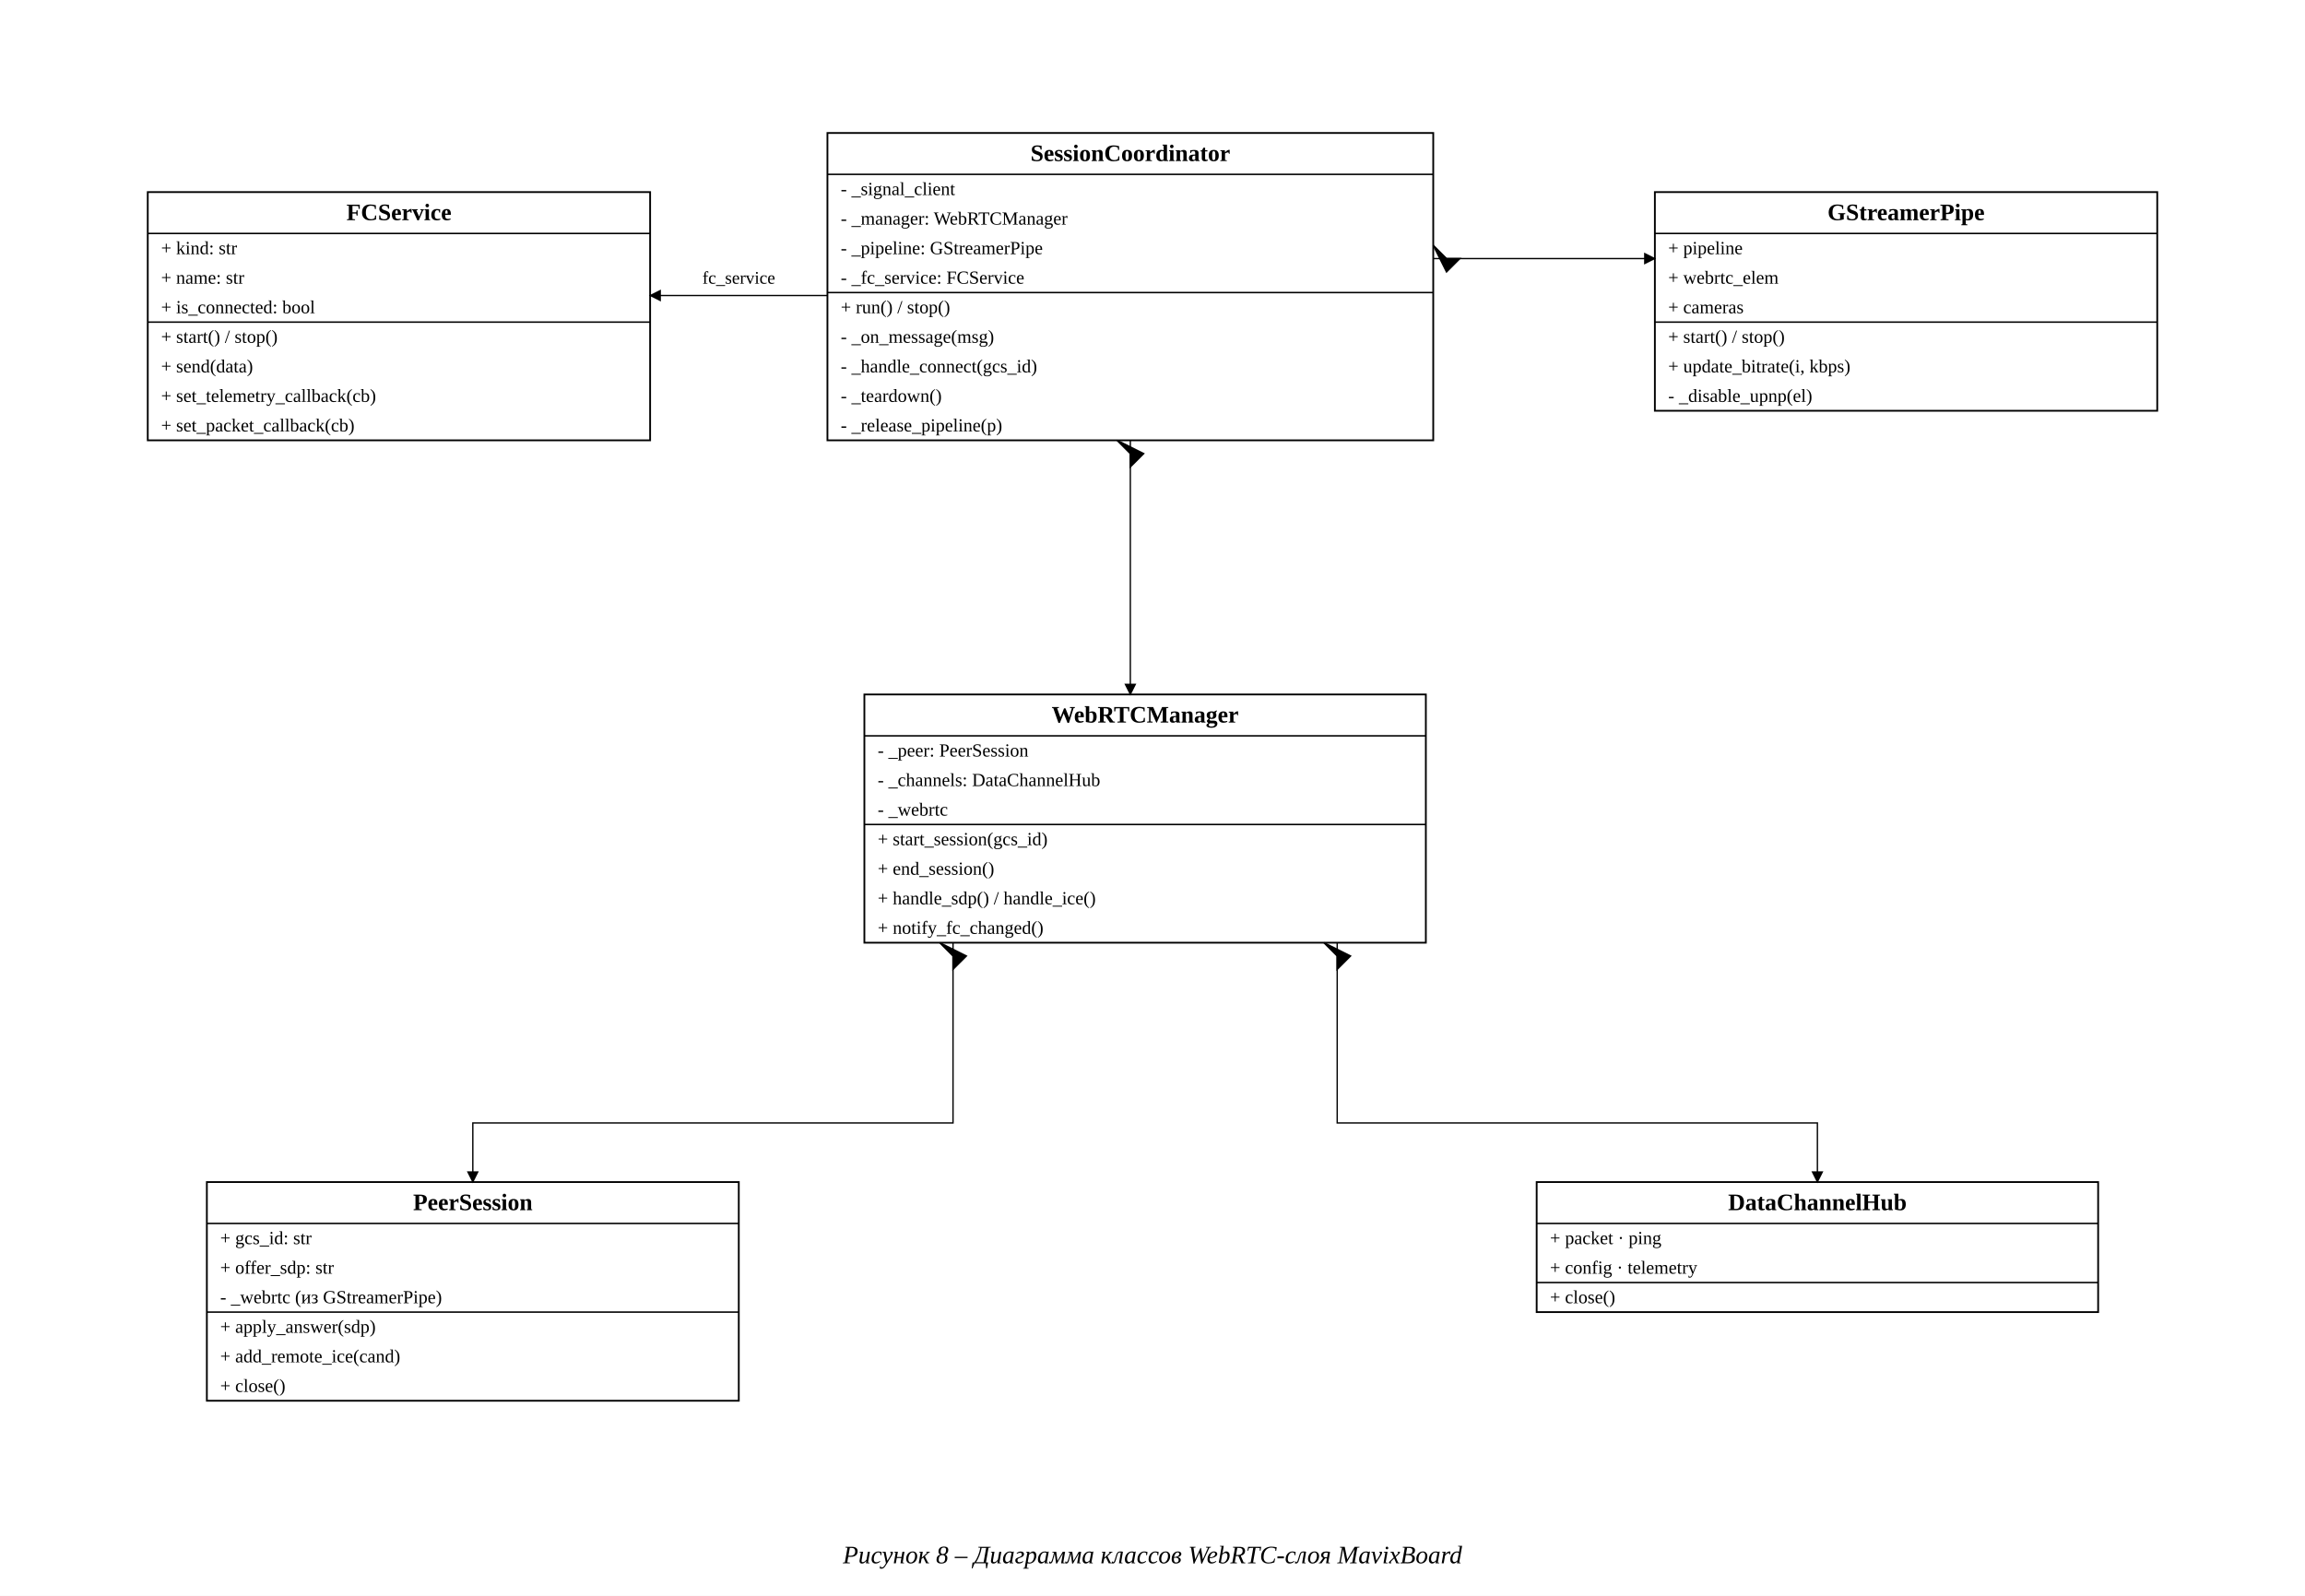
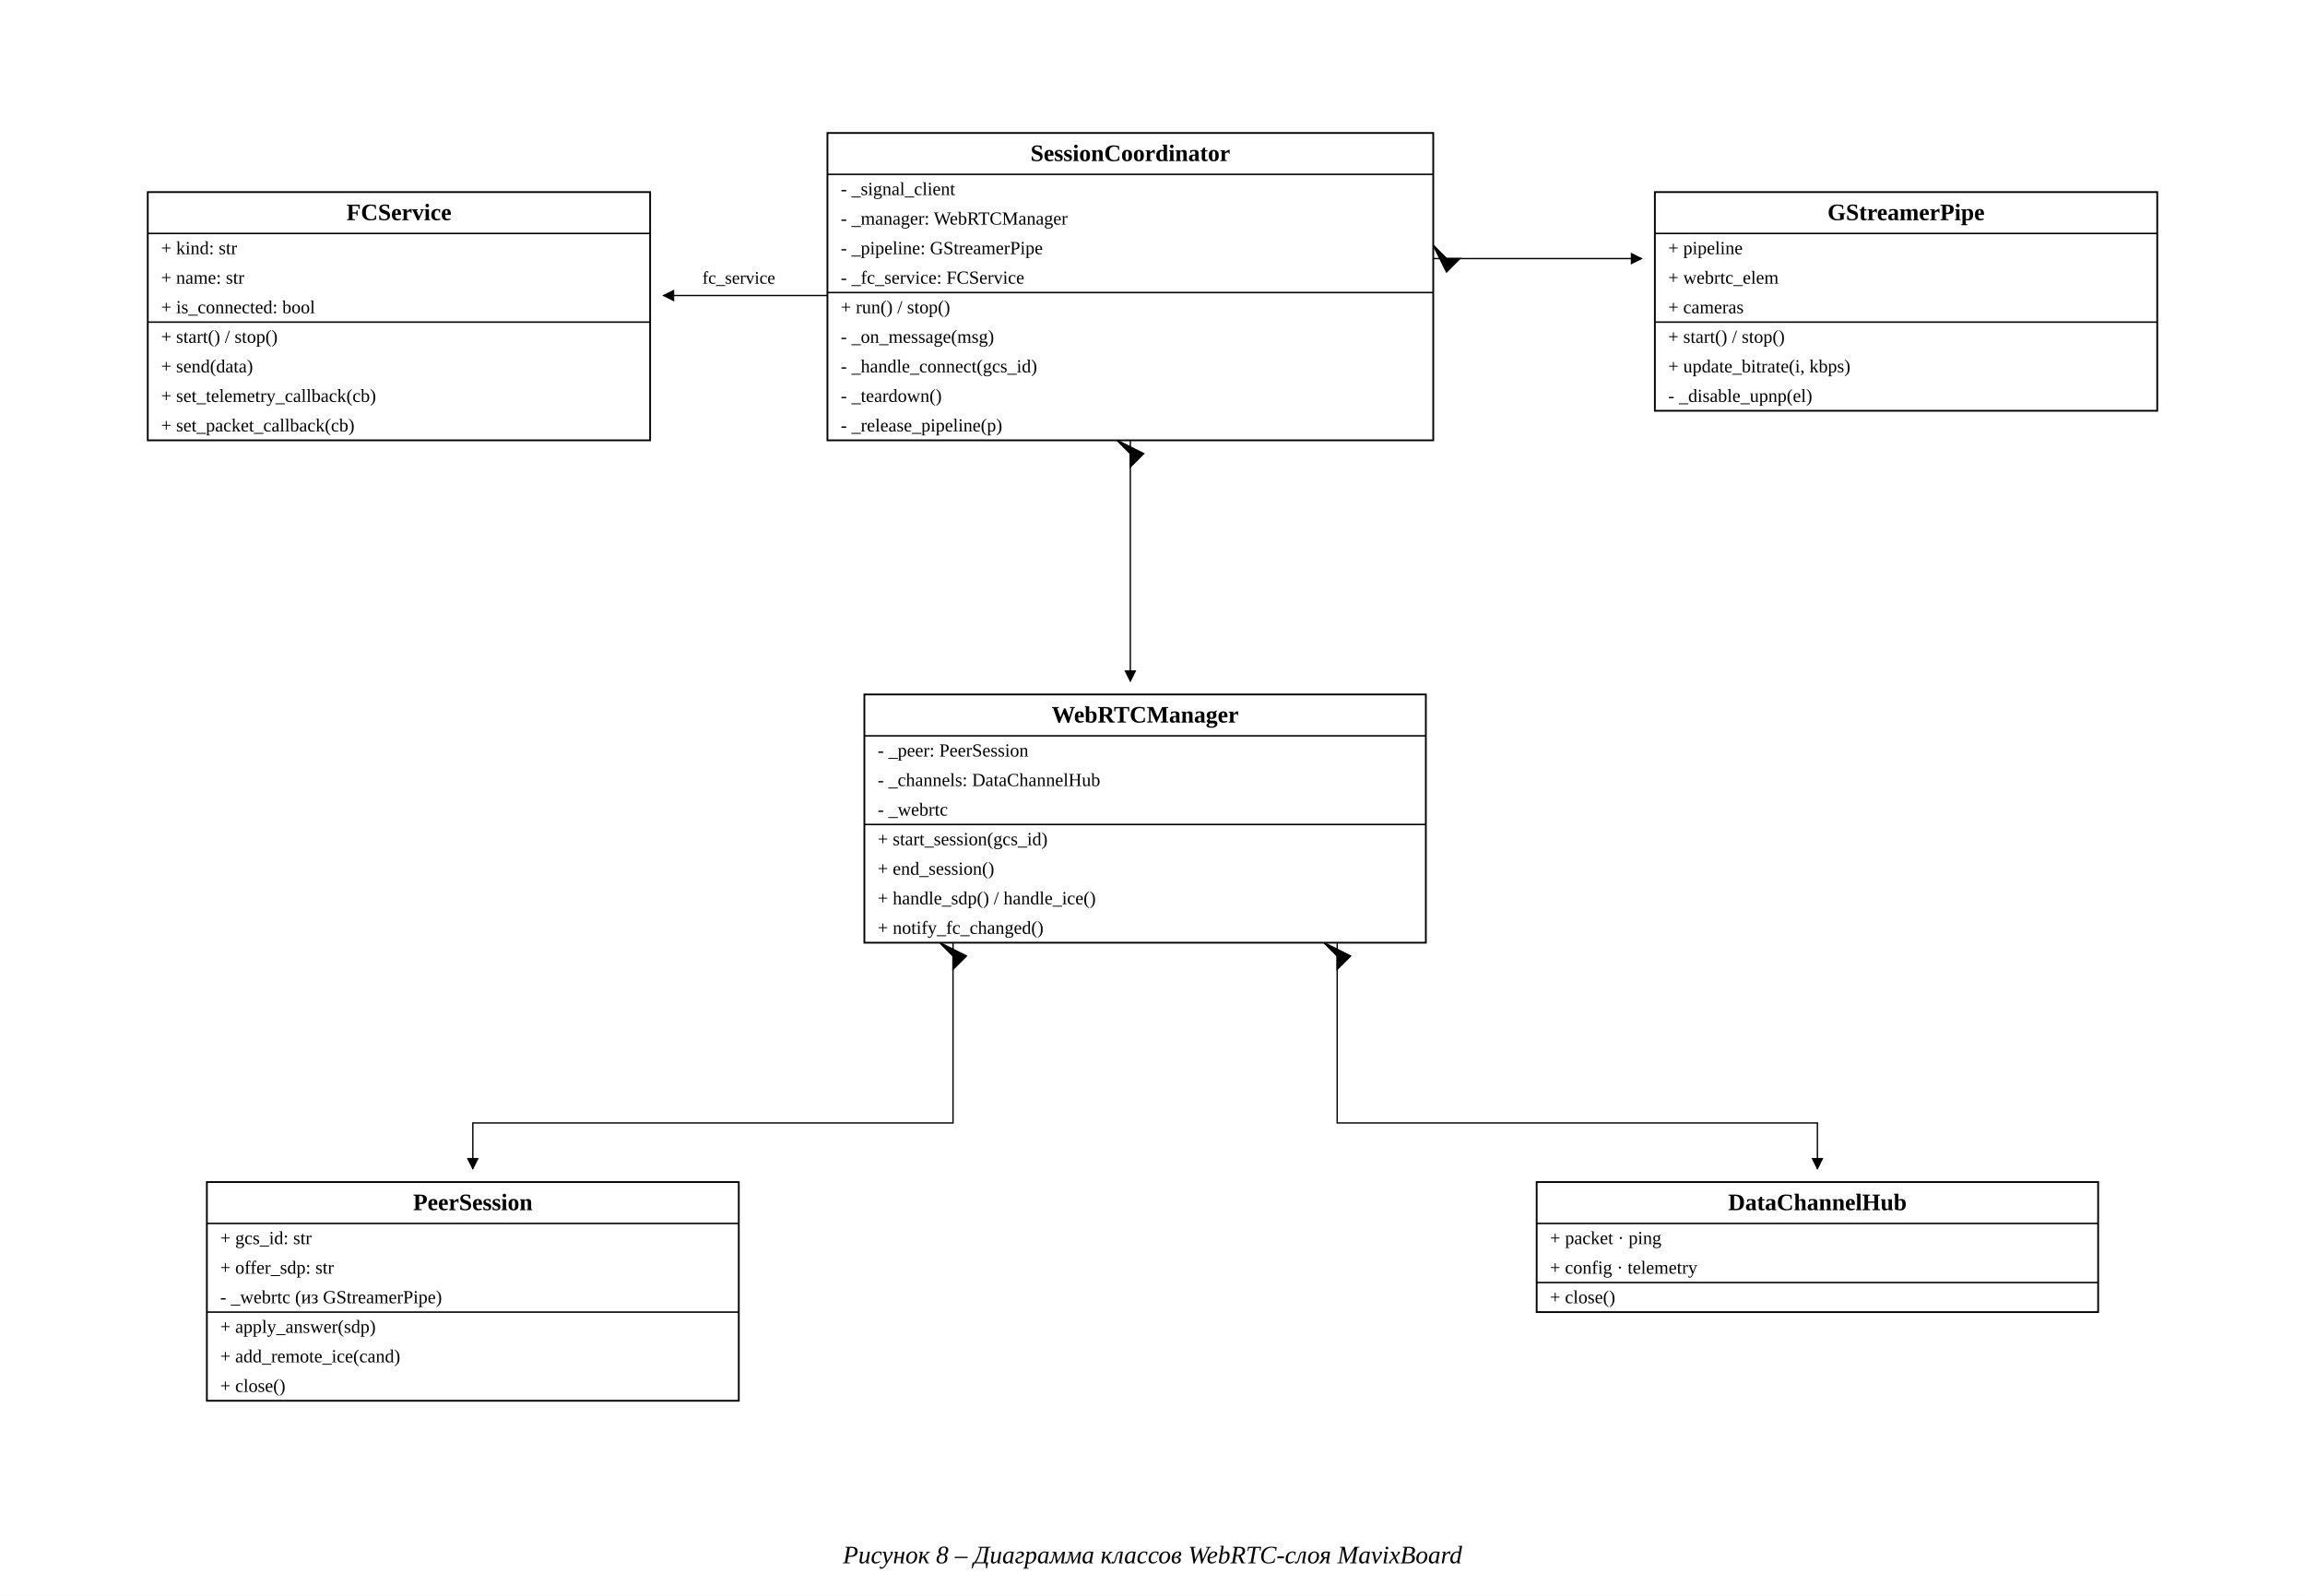
<svg xmlns="http://www.w3.org/2000/svg" width="1560" height="1080" viewBox="0 0 1560 1080" font-family="Liberation Serif, Times New Roman, serif">
  <rect width="1560" height="1080" fill="#fff" />
  <defs>
    <marker id="arr" viewBox="0 0 10 10" refX="9" refY="5" markerWidth="9" markerHeight="9" orient="auto-start-reverse">
      <path d="M 0 0 L 10 5 L 0 10 z" fill="#000" />
    </marker>
    <marker id="open" viewBox="0 0 10 10" refX="10" refY="5" markerWidth="11" markerHeight="11" orient="auto">
      <path d="M 0 0 L 10 5 L 0 10" fill="none" stroke="#000" />
    </marker>
  </defs>
  <rect x="100.0" y="130.0" width="340.0" height="168.0" stroke="#000" fill="none" stroke-width="1.2" />
  <text x="270.0" y="149.0" text-anchor="middle" font-size="16" font-weight="bold">FCService</text>
  <line x1="100.0" y1="158.0" x2="440.0" y2="158.0" stroke="#000" stroke-width="1.0" />
  <text x="109.0" y="172.0" text-anchor="start" font-size="12.5">+ kind: str</text>
  <text x="109.0" y="192.0" text-anchor="start" font-size="12.5">+ name: str</text>
  <text x="109.0" y="212.0" text-anchor="start" font-size="12.5">+ is_connected: bool</text>
  <line x1="100.0" y1="218.0" x2="440.0" y2="218.0" stroke="#000" stroke-width="1.0" />
  <text x="109.0" y="232.0" text-anchor="start" font-size="12.5">+ start() / stop()</text>
  <text x="109.0" y="252.0" text-anchor="start" font-size="12.5">+ send(data)</text>
  <text x="109.0" y="272.0" text-anchor="start" font-size="12.5">+ set_telemetry_callback(cb)</text>
  <text x="109.0" y="292.0" text-anchor="start" font-size="12.5">+ set_packet_callback(cb)</text>
  <rect x="560.0" y="90.0" width="410.0" height="208.0" stroke="#000" fill="none" stroke-width="1.2" />
  <text x="765.0" y="109.0" text-anchor="middle" font-size="16" font-weight="bold">SessionCoordinator</text>
  <line x1="560.0" y1="118.0" x2="970.0" y2="118.0" stroke="#000" stroke-width="1.0" />
  <text x="569.0" y="132.0" text-anchor="start" font-size="12.5">- _signal_client</text>
  <text x="569.0" y="152.0" text-anchor="start" font-size="12.5">- _manager: WebRTCManager</text>
  <text x="569.0" y="172.0" text-anchor="start" font-size="12.5">- _pipeline: GStreamerPipe</text>
  <text x="569.0" y="192.0" text-anchor="start" font-size="12.5">- _fc_service: FCService</text>
  <line x1="560.0" y1="198.0" x2="970.0" y2="198.0" stroke="#000" stroke-width="1.0" />
  <text x="569.0" y="212.0" text-anchor="start" font-size="12.5">+ run() / stop()</text>
  <text x="569.0" y="232.0" text-anchor="start" font-size="12.5">- _on_message(msg)</text>
  <text x="569.0" y="252.0" text-anchor="start" font-size="12.5">- _handle_connect(gcs_id)</text>
  <text x="569.0" y="272.0" text-anchor="start" font-size="12.5">- _teardown()</text>
  <text x="569.0" y="292.0" text-anchor="start" font-size="12.5">- _release_pipeline(p)</text>
  <rect x="1120.0" y="130.0" width="340.0" height="148.0" stroke="#000" fill="none" stroke-width="1.2" />
  <text x="1290.0" y="149.0" text-anchor="middle" font-size="16" font-weight="bold">GStreamerPipe</text>
  <line x1="1120.0" y1="158.0" x2="1460.0" y2="158.0" stroke="#000" stroke-width="1.0" />
  <text x="1129.0" y="172.0" text-anchor="start" font-size="12.5">+ pipeline</text>
  <text x="1129.0" y="192.0" text-anchor="start" font-size="12.5">+ webrtc_elem</text>
  <text x="1129.0" y="212.0" text-anchor="start" font-size="12.5">+ cameras</text>
  <line x1="1120.0" y1="218.0" x2="1460.0" y2="218.0" stroke="#000" stroke-width="1.0" />
  <text x="1129.0" y="232.0" text-anchor="start" font-size="12.5">+ start() / stop()</text>
  <text x="1129.0" y="252.0" text-anchor="start" font-size="12.5">+ update_bitrate(i, kbps)</text>
  <text x="1129.0" y="272.0" text-anchor="start" font-size="12.5">- _disable_upnp(el)</text>
  <rect x="585.0" y="470.0" width="380.0" height="168.0" stroke="#000" fill="none" stroke-width="1.2" />
  <text x="775.0" y="489.0" text-anchor="middle" font-size="16" font-weight="bold">WebRTCManager</text>
  <line x1="585.0" y1="498.0" x2="965.0" y2="498.0" stroke="#000" stroke-width="1.0" />
  <text x="594.0" y="512.0" text-anchor="start" font-size="12.5">- _peer: PeerSession</text>
  <text x="594.0" y="532.0" text-anchor="start" font-size="12.5">- _channels: DataChannelHub</text>
  <text x="594.0" y="552.0" text-anchor="start" font-size="12.5">- _webrtc</text>
  <line x1="585.0" y1="558.0" x2="965.0" y2="558.0" stroke="#000" stroke-width="1.0" />
  <text x="594.0" y="572.0" text-anchor="start" font-size="12.5">+ start_session(gcs_id)</text>
  <text x="594.0" y="592.0" text-anchor="start" font-size="12.5">+ end_session()</text>
  <text x="594.0" y="612.0" text-anchor="start" font-size="12.5">+ handle_sdp() / handle_ice()</text>
  <text x="594.0" y="632.0" text-anchor="start" font-size="12.5">+ notify_fc_changed()</text>
  <rect x="140.0" y="800.0" width="360.0" height="148.0" stroke="#000" fill="none" stroke-width="1.2" />
  <text x="320.0" y="819.0" text-anchor="middle" font-size="16" font-weight="bold">PeerSession</text>
  <line x1="140.0" y1="828.0" x2="500.0" y2="828.0" stroke="#000" stroke-width="1.0" />
  <text x="149.0" y="842.0" text-anchor="start" font-size="12.5">+ gcs_id: str</text>
  <text x="149.0" y="862.0" text-anchor="start" font-size="12.5">+ offer_sdp: str</text>
  <text x="149.0" y="882.0" text-anchor="start" font-size="12.5">- _webrtc (из GStreamerPipe)</text>
  <line x1="140.0" y1="888.0" x2="500.0" y2="888.0" stroke="#000" stroke-width="1.0" />
  <text x="149.0" y="902.0" text-anchor="start" font-size="12.5">+ apply_answer(sdp)</text>
  <text x="149.0" y="922.0" text-anchor="start" font-size="12.5">+ add_remote_ice(cand)</text>
  <text x="149.0" y="942.0" text-anchor="start" font-size="12.5">+ close()</text>
  <rect x="1040.0" y="800.0" width="380.0" height="88.0" stroke="#000" fill="none" stroke-width="1.2" />
  <text x="1230.0" y="819.0" text-anchor="middle" font-size="16" font-weight="bold">DataChannelHub</text>
  <line x1="1040.0" y1="828.0" x2="1420.0" y2="828.0" stroke="#000" stroke-width="1.0" />
  <text x="1049.0" y="842.0" text-anchor="start" font-size="12.5">+ packet · ping</text>
  <text x="1049.0" y="862.0" text-anchor="start" font-size="12.5">+ config · telemetry</text>
  <line x1="1040.0" y1="868.0" x2="1420.0" y2="868.0" stroke="#000" stroke-width="1.0" />
  <text x="1049.0" y="882.0" text-anchor="start" font-size="12.5">+ close()</text>
-   <polyline points="765.0,298.0 765.0,470.0" stroke="#000" fill="none" stroke-width="0.9" marker-end="url(#arr)" />
+   <polyline points="765.0,298.0 765.0,461.0" stroke="#000" fill="none" stroke-width="0.9" marker-end="url(#arr)" />
  <polygon points="756,298 765,307 765,316 774,307" fill="#000" stroke="#000" />
-   <polyline points="970.0,175.0 1120.0,175.0" stroke="#000" fill="none" stroke-width="0.9" marker-end="url(#arr)" />
+   <polyline points="970.0,175.0 1111.0,175.0" stroke="#000" fill="none" stroke-width="0.9" marker-end="url(#arr)" />
  <polygon points="970,166 979,175 988,175 979,184" fill="#000" stroke="#000" />
-   <polyline points="560.0,200.0 440.0,200.0" stroke="#000" fill="none" stroke-width="0.9" marker-end="url(#arr)" />
+   <polyline points="560.0,200.0 449.0,200.0" stroke="#000" fill="none" stroke-width="0.9" marker-end="url(#arr)" />
  <text x="500.0" y="192.0" text-anchor="middle" font-size="12">fc_service</text>
-   <polyline points="645.0,638.0 645.0,760.0 320.0,760.0 320.0,800.0" stroke="#000" fill="none" stroke-width="0.9" marker-end="url(#arr)" />
+   <polyline points="645.0,638.0 645.0,760.0 320.0,760.0 320.0,791.0" stroke="#000" fill="none" stroke-width="0.9" marker-end="url(#arr)" />
  <polygon points="636,638 645,647 645,656 654,647" fill="#000" stroke="#000" />
-   <polyline points="905.0,638.0 905.0,760.0 1230.0,760.0 1230.0,800.0" stroke="#000" fill="none" stroke-width="0.9" marker-end="url(#arr)" />
+   <polyline points="905.0,638.0 905.0,760.0 1230.0,760.0 1230.0,791.0" stroke="#000" fill="none" stroke-width="0.9" marker-end="url(#arr)" />
  <polygon points="896,638 905,647 905,656 914,647" fill="#000" stroke="#000" />
  <text x="780.0" y="1058" text-anchor="middle" font-style="italic" font-size="17">Рисунок 8 – Диаграмма классов WebRTC-слоя MavixBoard</text>
</svg>
